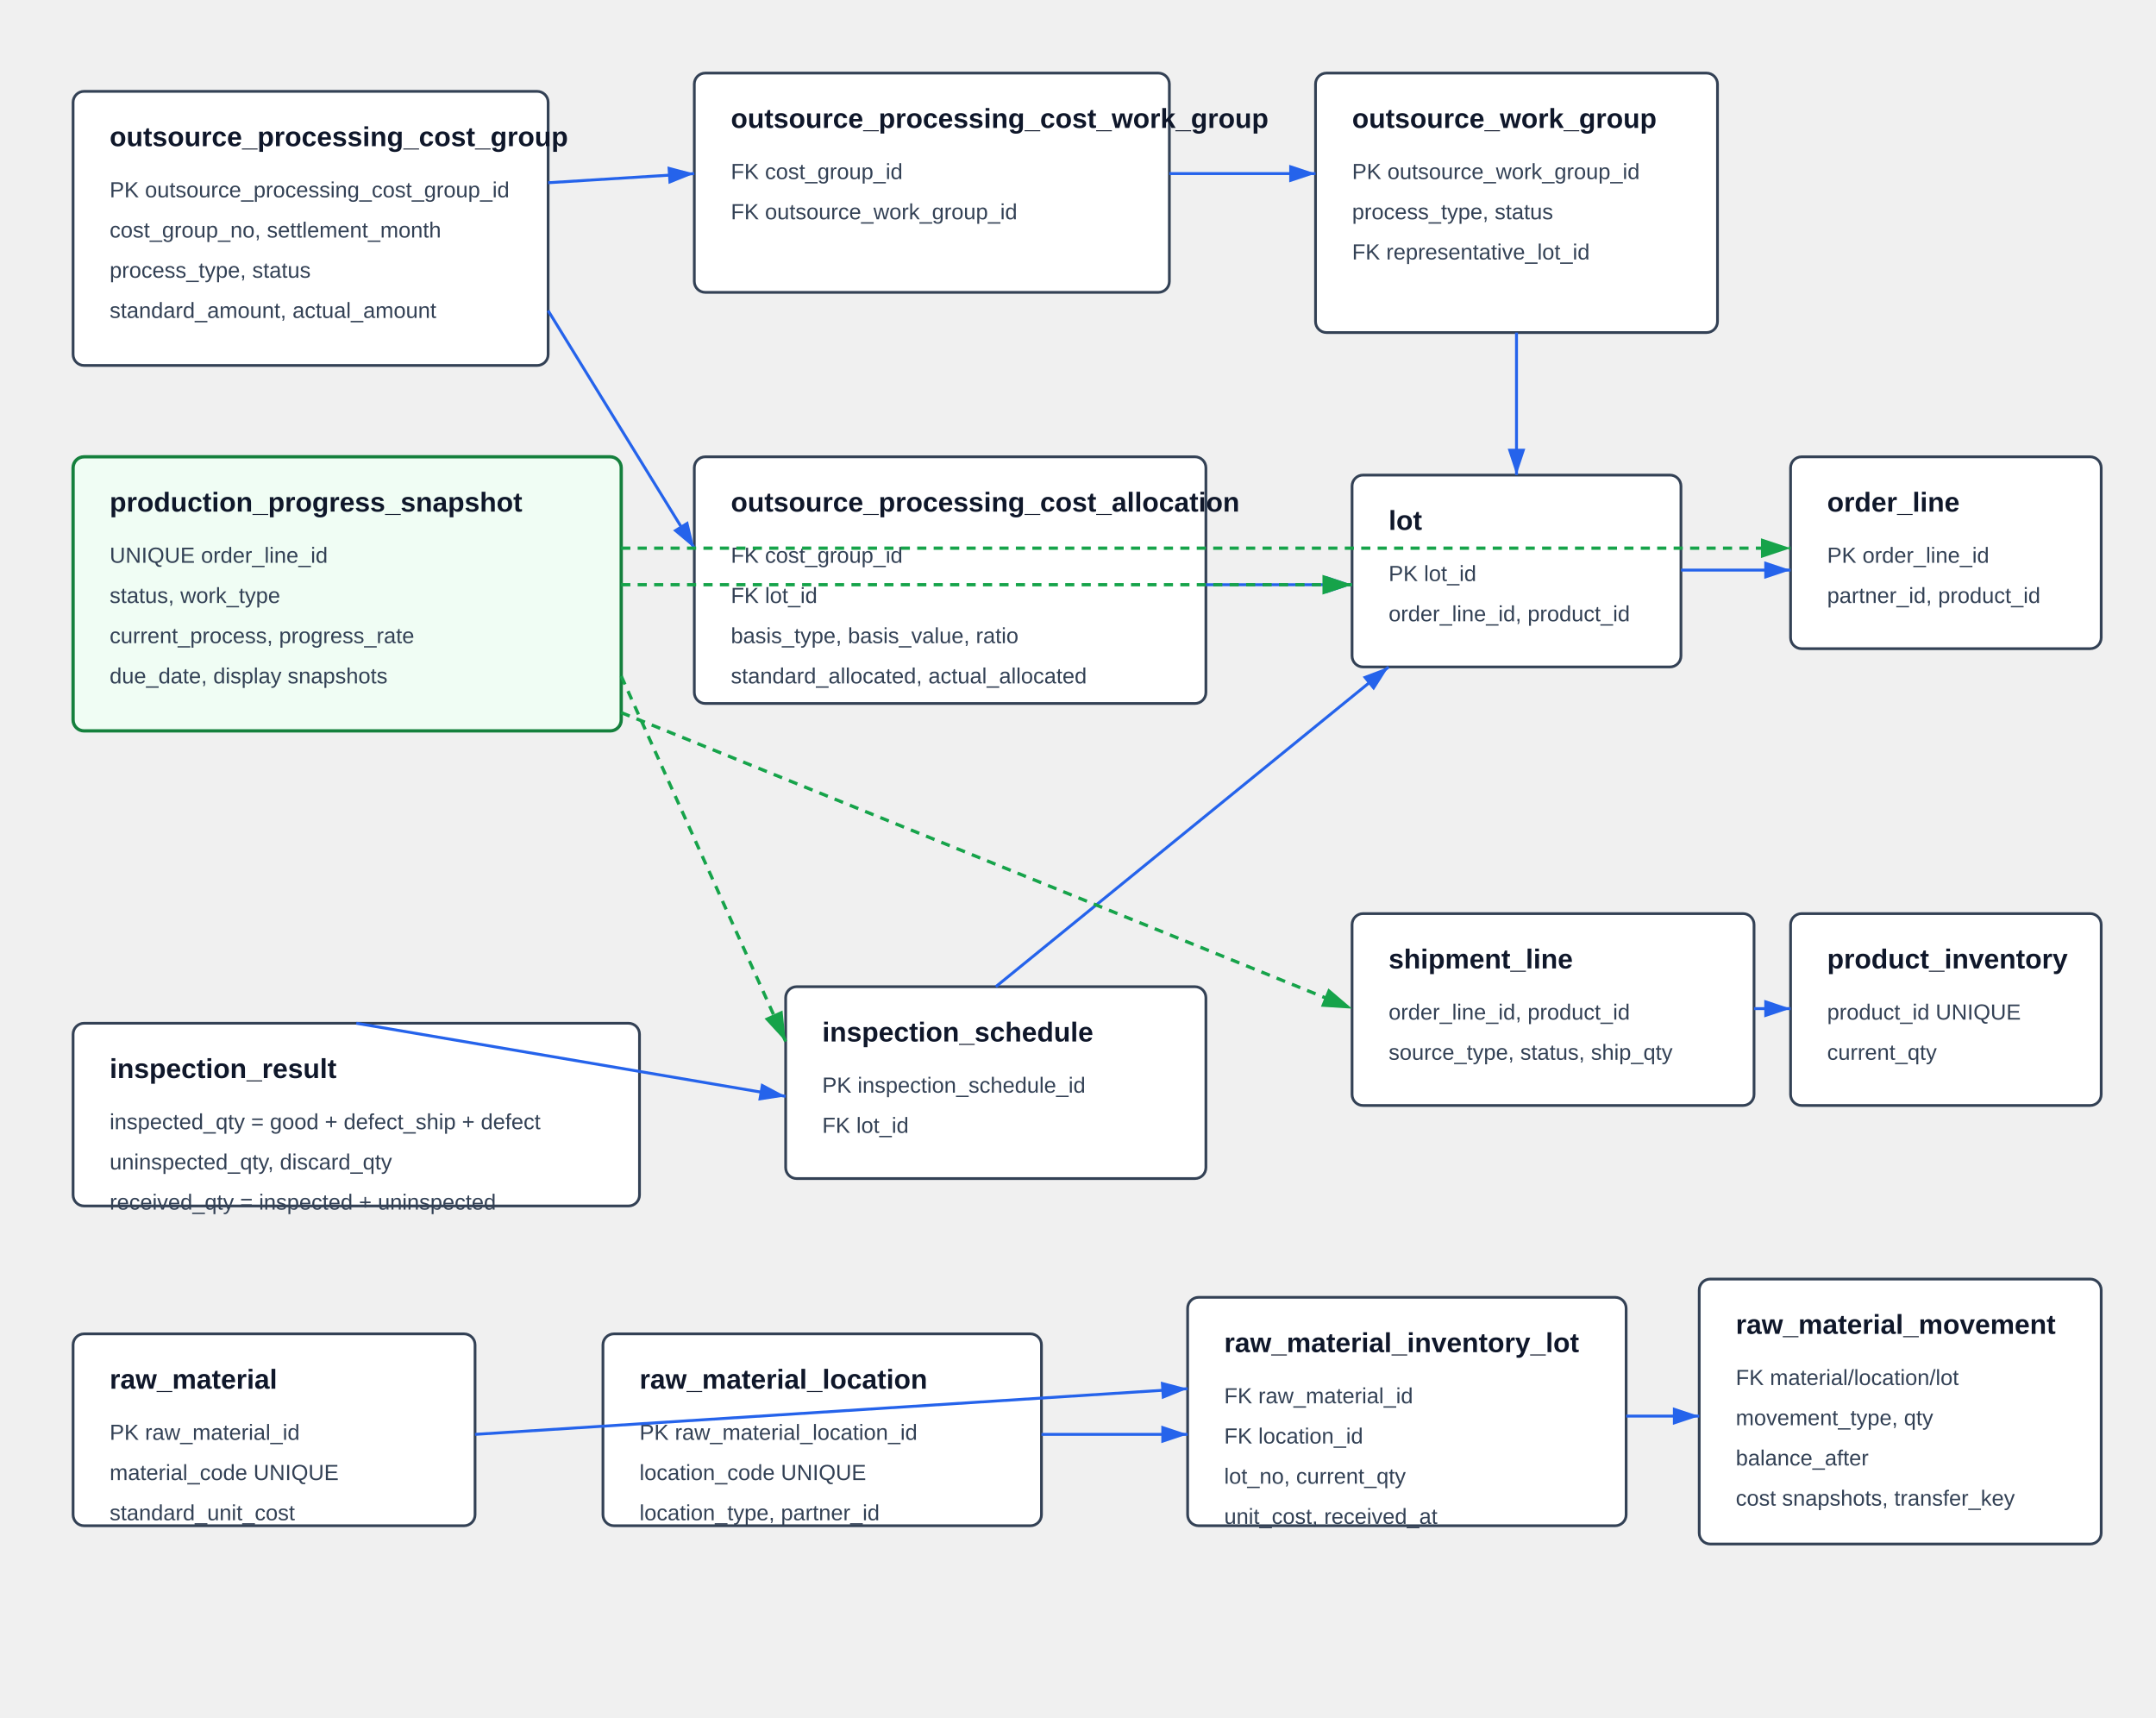
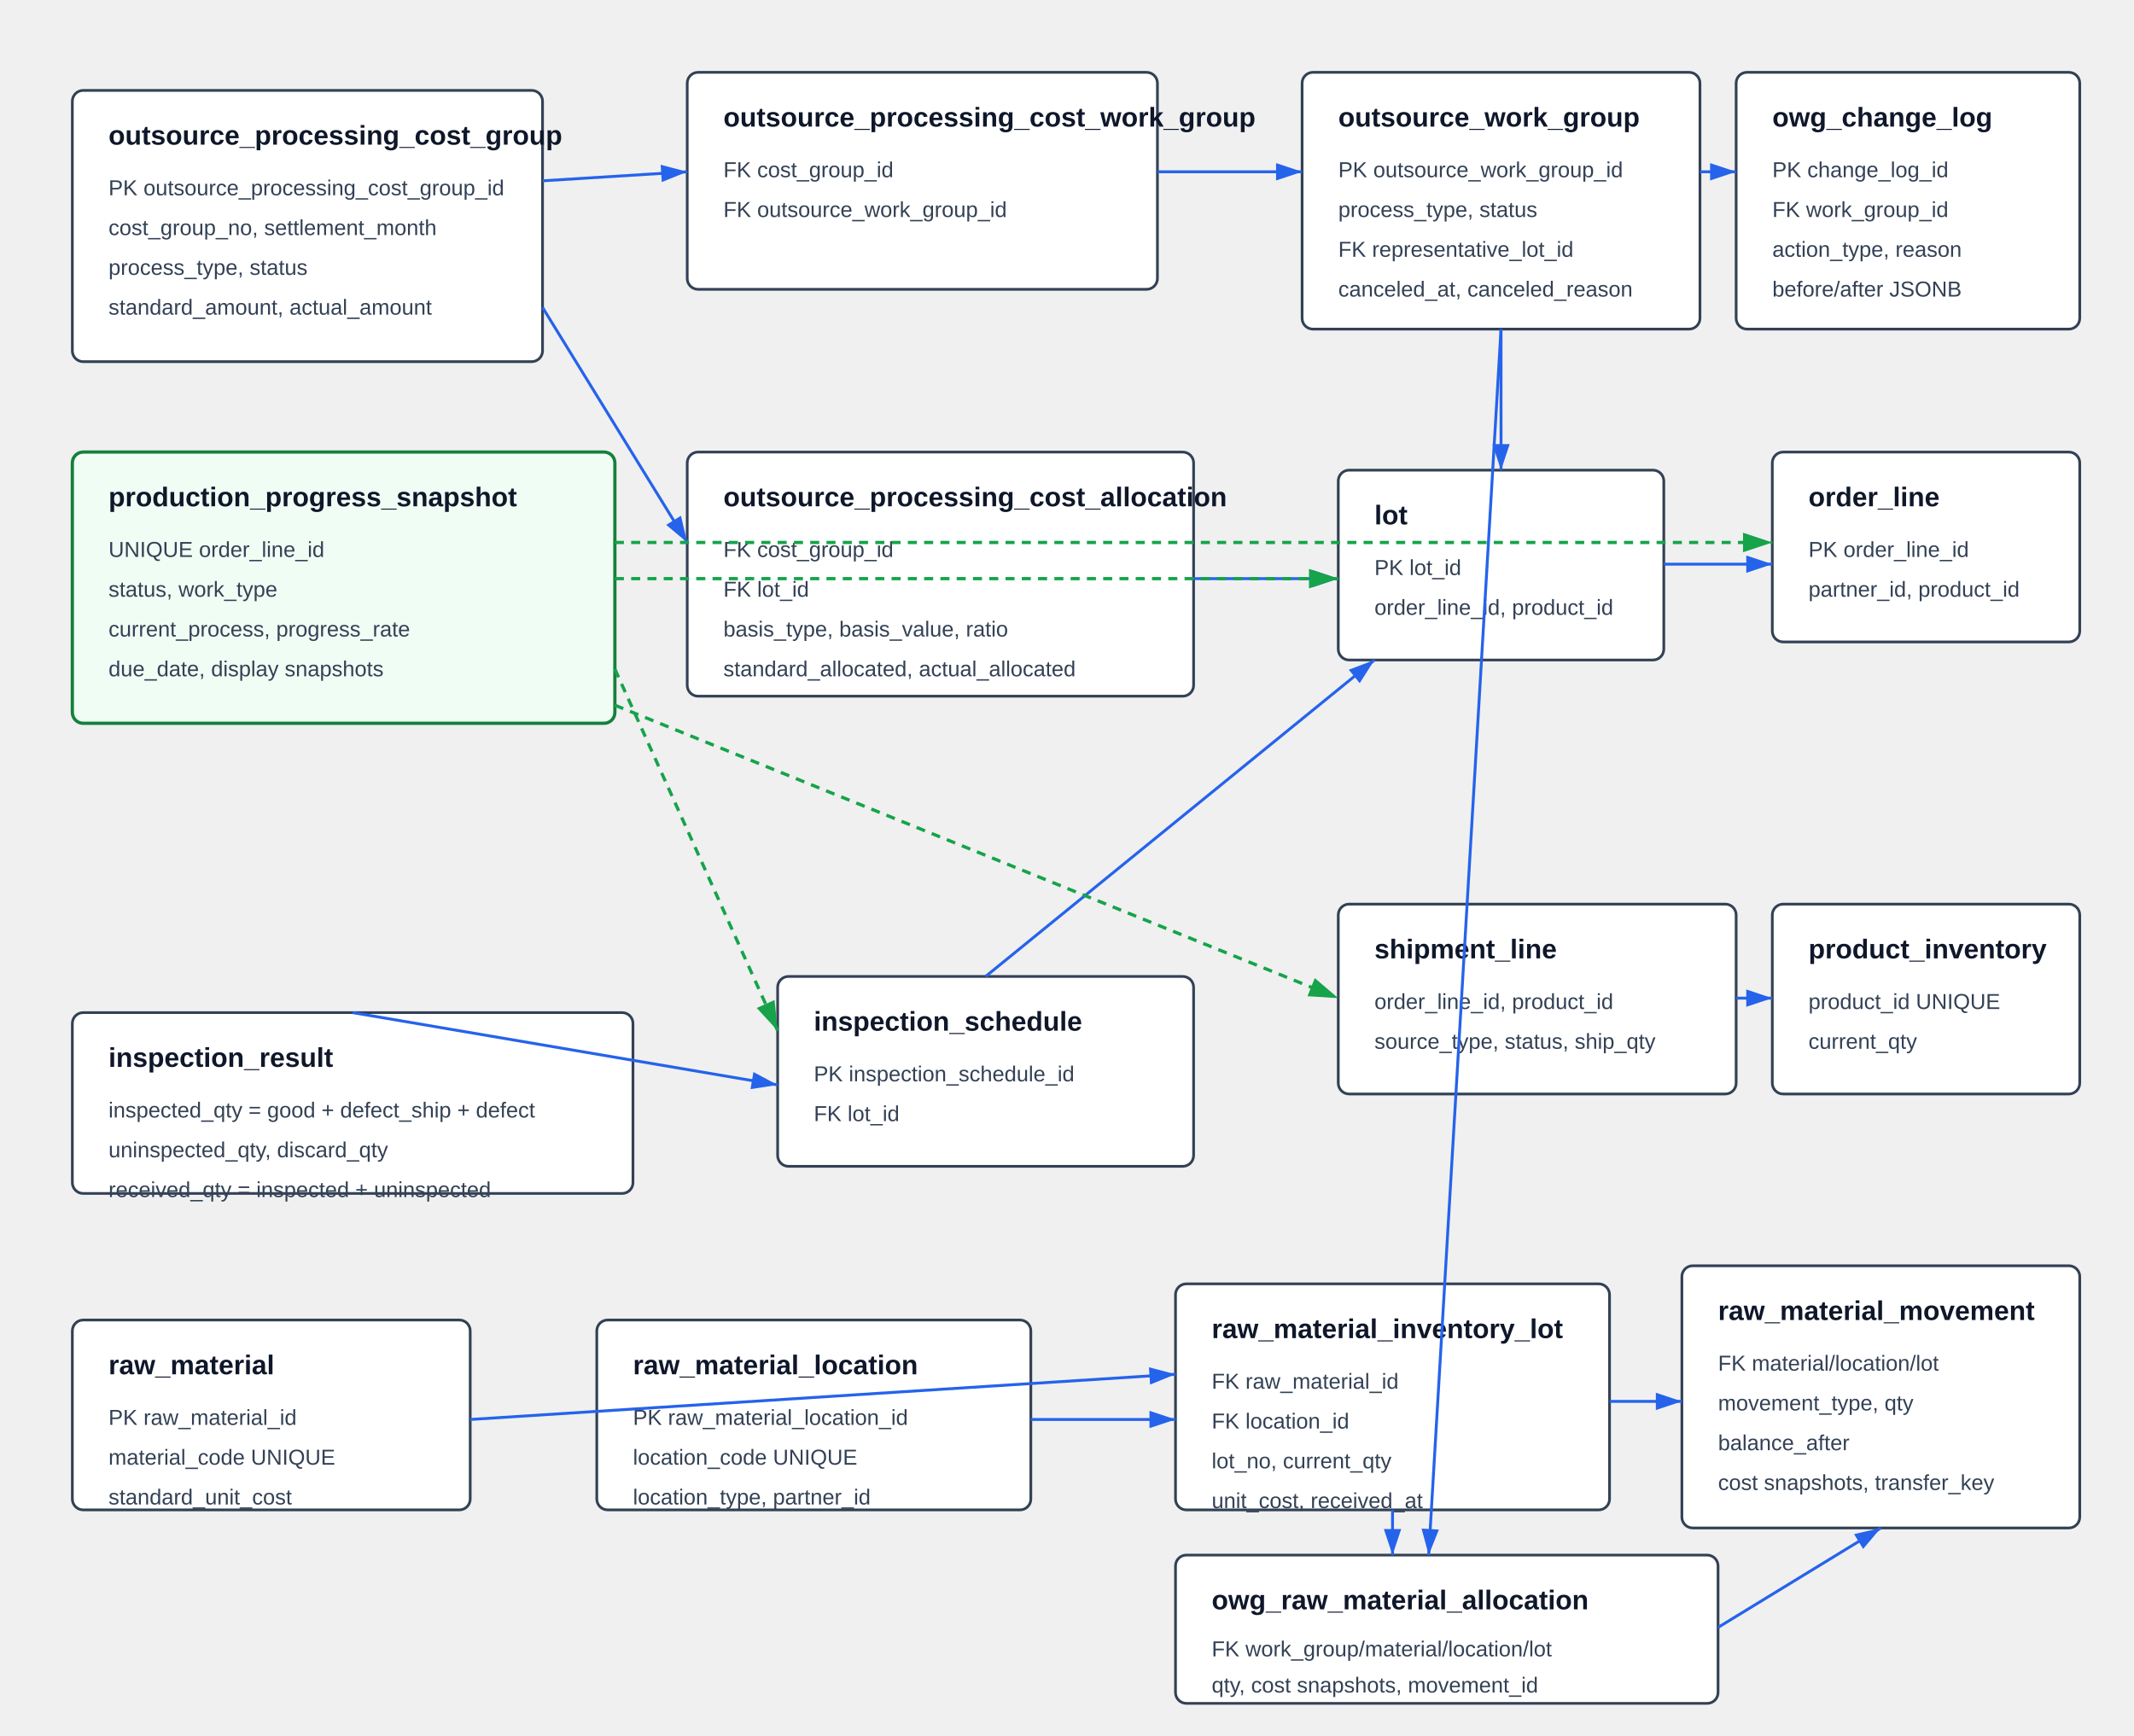
- <svg xmlns="http://www.w3.org/2000/svg" width="1180" height="940" viewBox="0 0 1180 940">
+ <svg xmlns="http://www.w3.org/2000/svg" width="1180" height="960" viewBox="0 0 1180 960">
  <style>
    .box { fill:#ffffff; stroke:#334155; stroke-width:1.5; rx:6; }
    .read { fill:#f0fdf4; stroke:#15803d; stroke-width:1.8; rx:6; }
    .title { font:700 15px Arial, sans-serif; fill:#0f172a; }
    .text { font:12px Arial, sans-serif; fill:#334155; }
    .line { stroke:#2563eb; stroke-width:1.6; fill:none; marker-end:url(#arrow); }
    .readline { stroke:#16a34a; stroke-width:1.8; fill:none; marker-end:url(#greenArrow); stroke-dasharray:5 4; }
  </style>
  <defs>
    <marker id="arrow" markerWidth="10" markerHeight="10" refX="9" refY="3" orient="auto" markerUnits="strokeWidth">
      <path d="M0,0 L0,6 L9,3 z" fill="#2563eb" />
    </marker>
    <marker id="greenArrow" markerWidth="10" markerHeight="10" refX="9" refY="3" orient="auto" markerUnits="strokeWidth">
      <path d="M0,0 L0,6 L9,3 z" fill="#16a34a" />
    </marker>
  </defs>
  <rect class="box" x="40" y="50" width="260" height="150" />
  <text class="title" x="60" y="80">outsource_processing_cost_group</text>
  <text class="text" x="60" y="108">PK outsource_processing_cost_group_id</text>
  <text class="text" x="60" y="130">cost_group_no, settlement_month</text>
  <text class="text" x="60" y="152">process_type, status</text>
  <text class="text" x="60" y="174">standard_amount, actual_amount</text>
  <rect class="box" x="380" y="40" width="260" height="120" />
  <text class="title" x="400" y="70">outsource_processing_cost_work_group</text>
  <text class="text" x="400" y="98">FK cost_group_id</text>
  <text class="text" x="400" y="120">FK outsource_work_group_id</text>
  <rect class="box" x="720" y="40" width="220" height="142" />
  <text class="title" x="740" y="70">outsource_work_group</text>
  <text class="text" x="740" y="98">PK outsource_work_group_id</text>
  <text class="text" x="740" y="120">process_type, status</text>
  <text class="text" x="740" y="142">FK representative_lot_id</text>
+   <text class="text" x="740" y="164">canceled_at, canceled_reason</text>
+   <rect class="box" x="960" y="40" width="190" height="142" />
+   <text class="title" x="980" y="70">owg_change_log</text>
+   <text class="text" x="980" y="98">PK change_log_id</text>
+   <text class="text" x="980" y="120">FK work_group_id</text>
+   <text class="text" x="980" y="142">action_type, reason</text>
+   <text class="text" x="980" y="164">before/after JSONB</text>
  <rect class="box" x="380" y="250" width="280" height="135" />
  <text class="title" x="400" y="280">outsource_processing_cost_allocation</text>
  <text class="text" x="400" y="308">FK cost_group_id</text>
  <text class="text" x="400" y="330">FK lot_id</text>
  <text class="text" x="400" y="352">basis_type, basis_value, ratio</text>
  <text class="text" x="400" y="374">standard_allocated, actual_allocated</text>
  <rect class="box" x="740" y="260" width="180" height="105" />
  <text class="title" x="760" y="290">lot</text>
  <text class="text" x="760" y="318">PK lot_id</text>
  <text class="text" x="760" y="340">order_line_id, product_id</text>
  <rect class="box" x="980" y="250" width="170" height="105" />
  <text class="title" x="1000" y="280">order_line</text>
  <text class="text" x="1000" y="308">PK order_line_id</text>
  <text class="text" x="1000" y="330">partner_id, product_id</text>
  <rect class="read" x="40" y="250" width="300" height="150" />
  <text class="title" x="60" y="280">production_progress_snapshot</text>
  <text class="text" x="60" y="308">UNIQUE order_line_id</text>
  <text class="text" x="60" y="330">status, work_type</text>
  <text class="text" x="60" y="352">current_process, progress_rate</text>
  <text class="text" x="60" y="374">due_date, display snapshots</text>
  <rect class="box" x="40" y="560" width="310" height="100" />
  <text class="title" x="60" y="590">inspection_result</text>
  <text class="text" x="60" y="618">inspected_qty = good + defect_ship + defect</text>
  <text class="text" x="60" y="640">uninspected_qty, discard_qty</text>
  <text class="text" x="60" y="662">received_qty = inspected + uninspected</text>
  <rect class="box" x="430" y="540" width="230" height="105" />
  <text class="title" x="450" y="570">inspection_schedule</text>
  <text class="text" x="450" y="598">PK inspection_schedule_id</text>
  <text class="text" x="450" y="620">FK lot_id</text>
  <rect class="box" x="740" y="500" width="220" height="105" />
  <text class="title" x="760" y="530">shipment_line</text>
  <text class="text" x="760" y="558">order_line_id, product_id</text>
  <text class="text" x="760" y="580">source_type, status, ship_qty</text>
  <rect class="box" x="980" y="500" width="170" height="105" />
  <text class="title" x="1000" y="530">product_inventory</text>
  <text class="text" x="1000" y="558">product_id UNIQUE</text>
  <text class="text" x="1000" y="580">current_qty</text>
  <rect class="box" x="40" y="730" width="220" height="105" />
  <text class="title" x="60" y="760">raw_material</text>
  <text class="text" x="60" y="788">PK raw_material_id</text>
  <text class="text" x="60" y="810">material_code UNIQUE</text>
  <text class="text" x="60" y="832">standard_unit_cost</text>
  <rect class="box" x="330" y="730" width="240" height="105" />
  <text class="title" x="350" y="760">raw_material_location</text>
  <text class="text" x="350" y="788">PK raw_material_location_id</text>
  <text class="text" x="350" y="810">location_code UNIQUE</text>
  <text class="text" x="350" y="832">location_type, partner_id</text>
  <rect class="box" x="650" y="710" width="240" height="125" />
  <text class="title" x="670" y="740">raw_material_inventory_lot</text>
  <text class="text" x="670" y="768">FK raw_material_id</text>
  <text class="text" x="670" y="790">FK location_id</text>
  <text class="text" x="670" y="812">lot_no, current_qty</text>
  <text class="text" x="670" y="834">unit_cost, received_at</text>
  <rect class="box" x="930" y="700" width="220" height="145" />
  <text class="title" x="950" y="730">raw_material_movement</text>
  <text class="text" x="950" y="758">FK material/location/lot</text>
  <text class="text" x="950" y="780">movement_type, qty</text>
  <text class="text" x="950" y="802">balance_after</text>
  <text class="text" x="950" y="824">cost snapshots, transfer_key</text>
+   <rect class="box" x="650" y="860" width="300" height="82" />
+   <text class="title" x="670" y="890">owg_raw_material_allocation</text>
+   <text class="text" x="670" y="916">FK work_group/material/location/lot</text>
+   <text class="text" x="670" y="936">qty, cost snapshots, movement_id</text>
  <path class="line" d="M300 100 L380 95" />
  <path class="line" d="M640 95 L720 95" />
+   <path class="line" d="M940 95 L960 95" />
  <path class="line" d="M300 170 L380 300" />
  <path class="line" d="M660 320 L740 320" />
  <path class="line" d="M830 182 L830 260" />
  <path class="line" d="M920 312 L980 312" />
  <path class="line" d="M545 540 L760 365" />
  <path class="line" d="M195 560 L430 600" />
  <path class="line" d="M960 552 L980 552" />
  <path class="line" d="M260 785 L650 760" />
  <path class="line" d="M570 785 L650 785" />
  <path class="line" d="M890 775 L930 775" />
+   <path class="line" d="M830 182 L790 860" />
+   <path class="line" d="M770 835 L770 860" />
+   <path class="line" d="M950 900 L1040 845" />
  <path class="readline" d="M340 320 L740 320" />
  <path class="readline" d="M340 300 L980 300" />
  <path class="readline" d="M340 370 L430 570" />
  <path class="readline" d="M340 390 L740 552" />
</svg>
